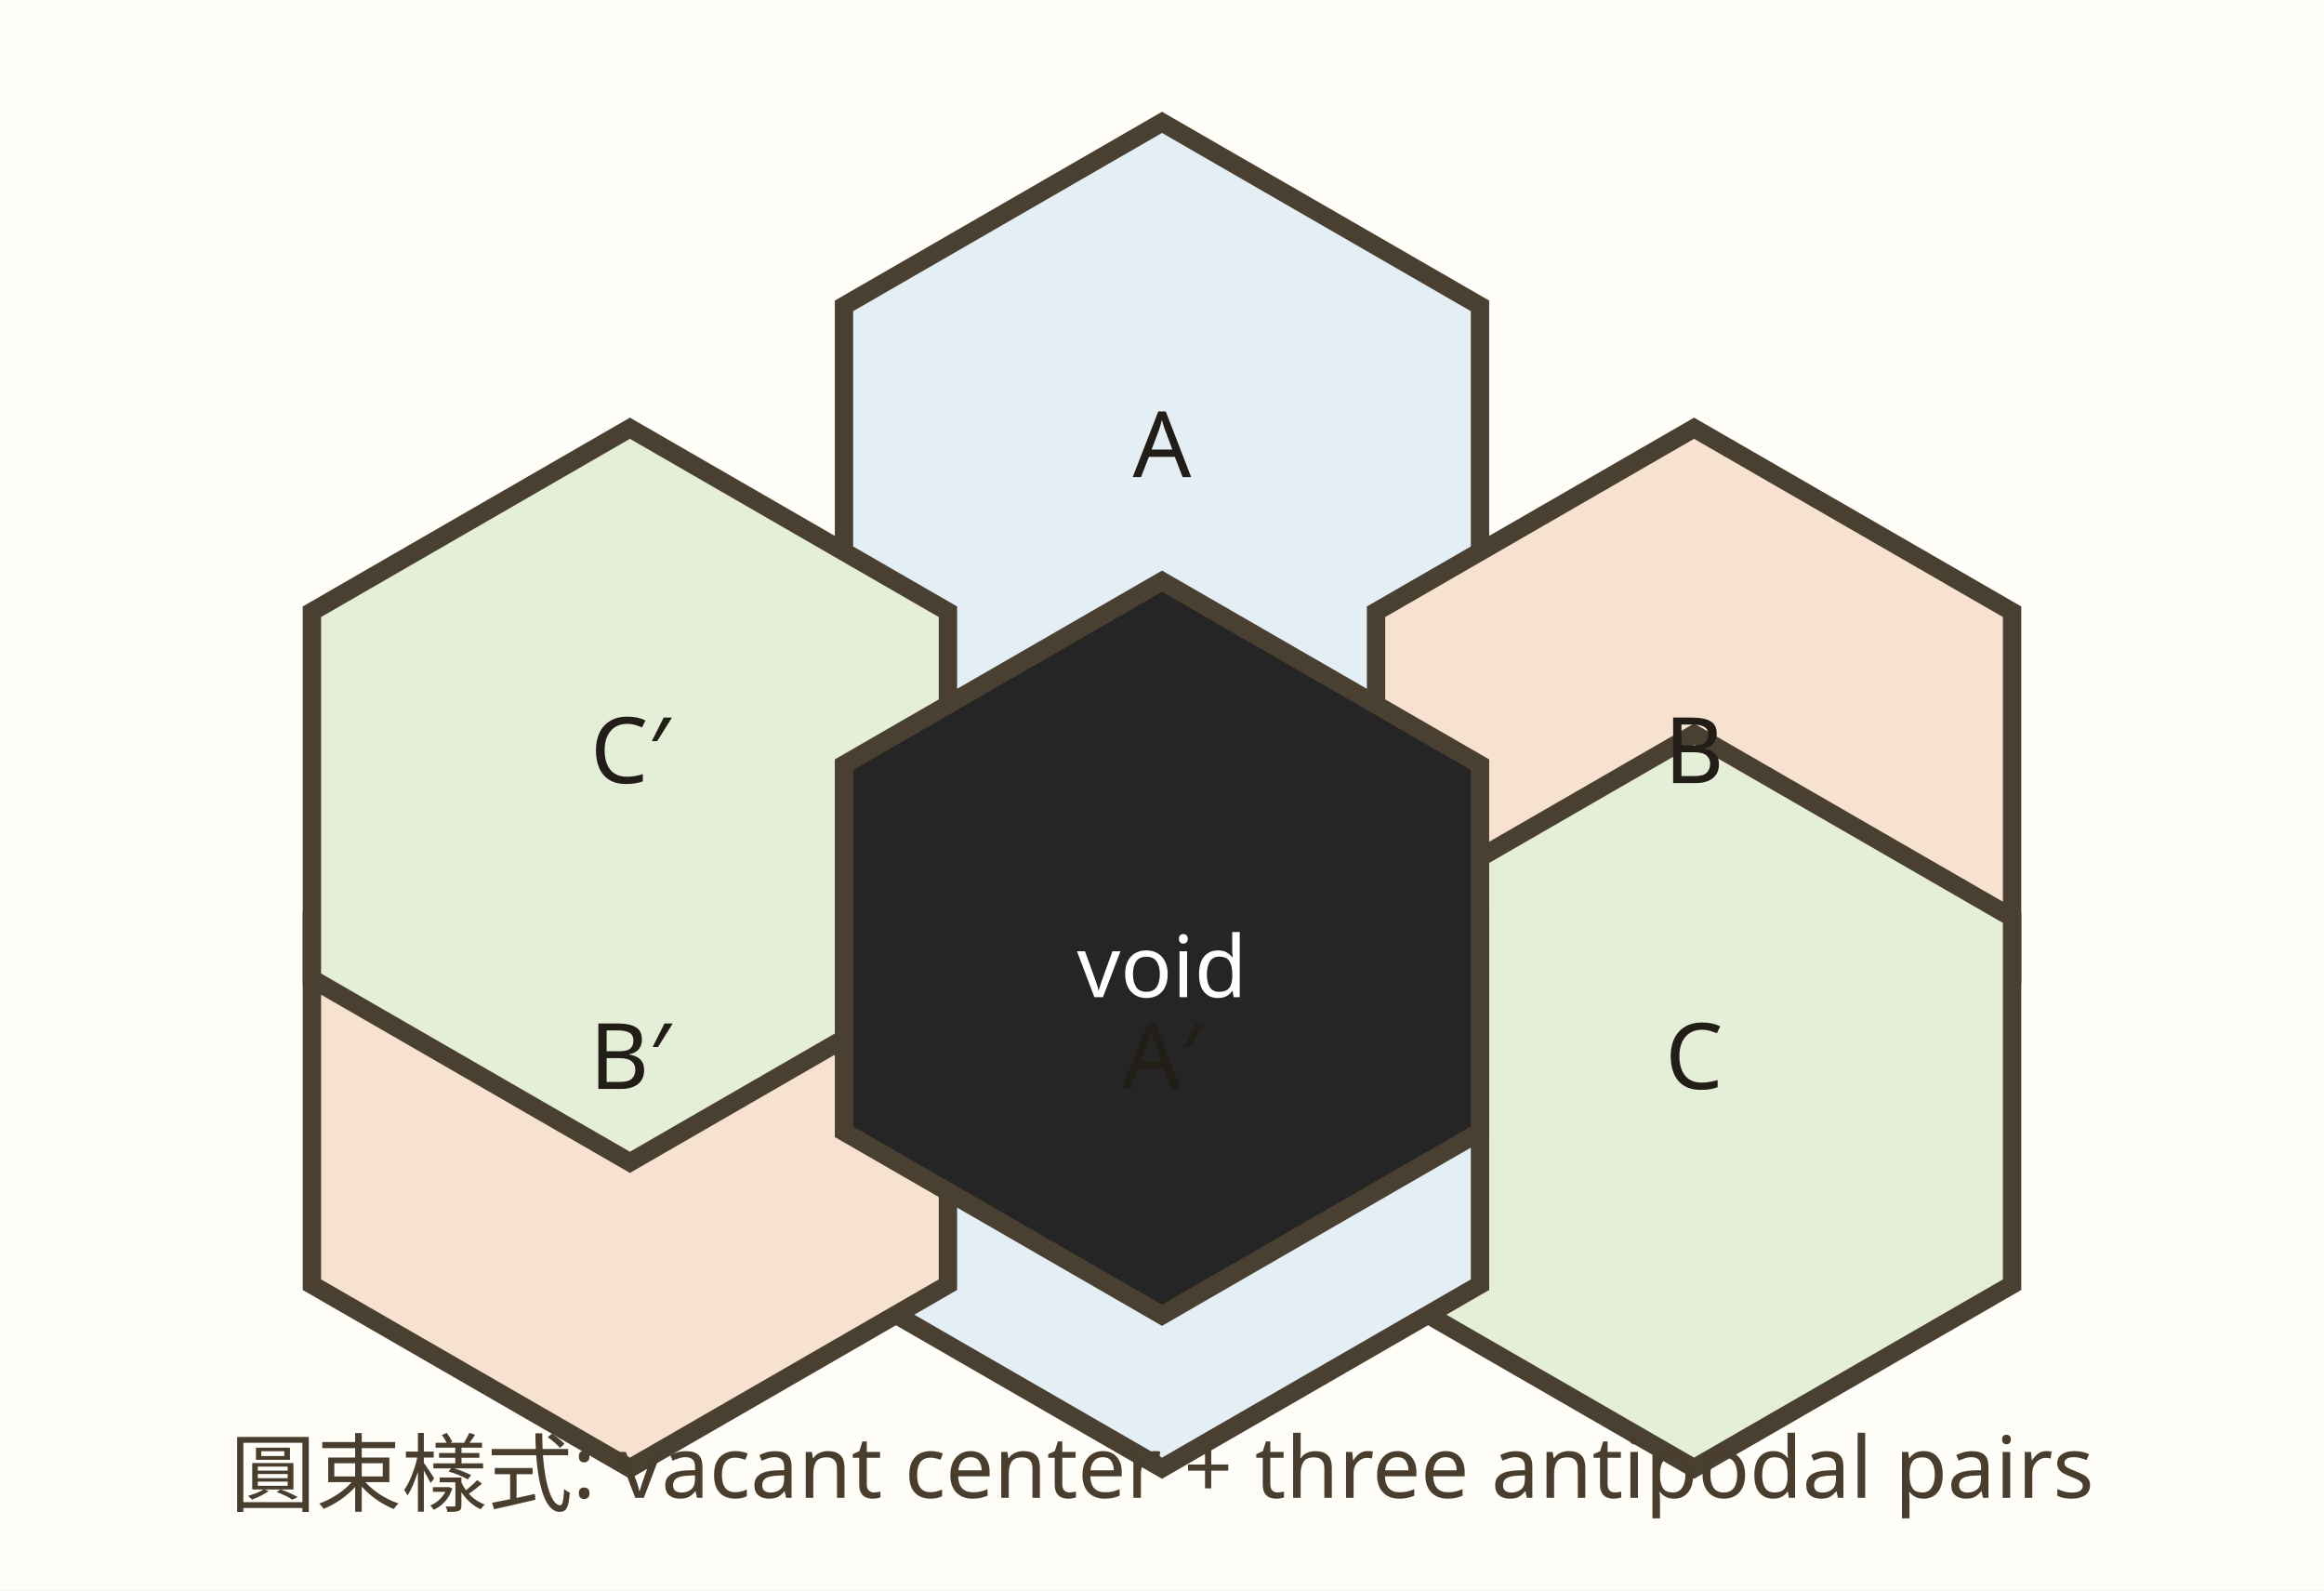
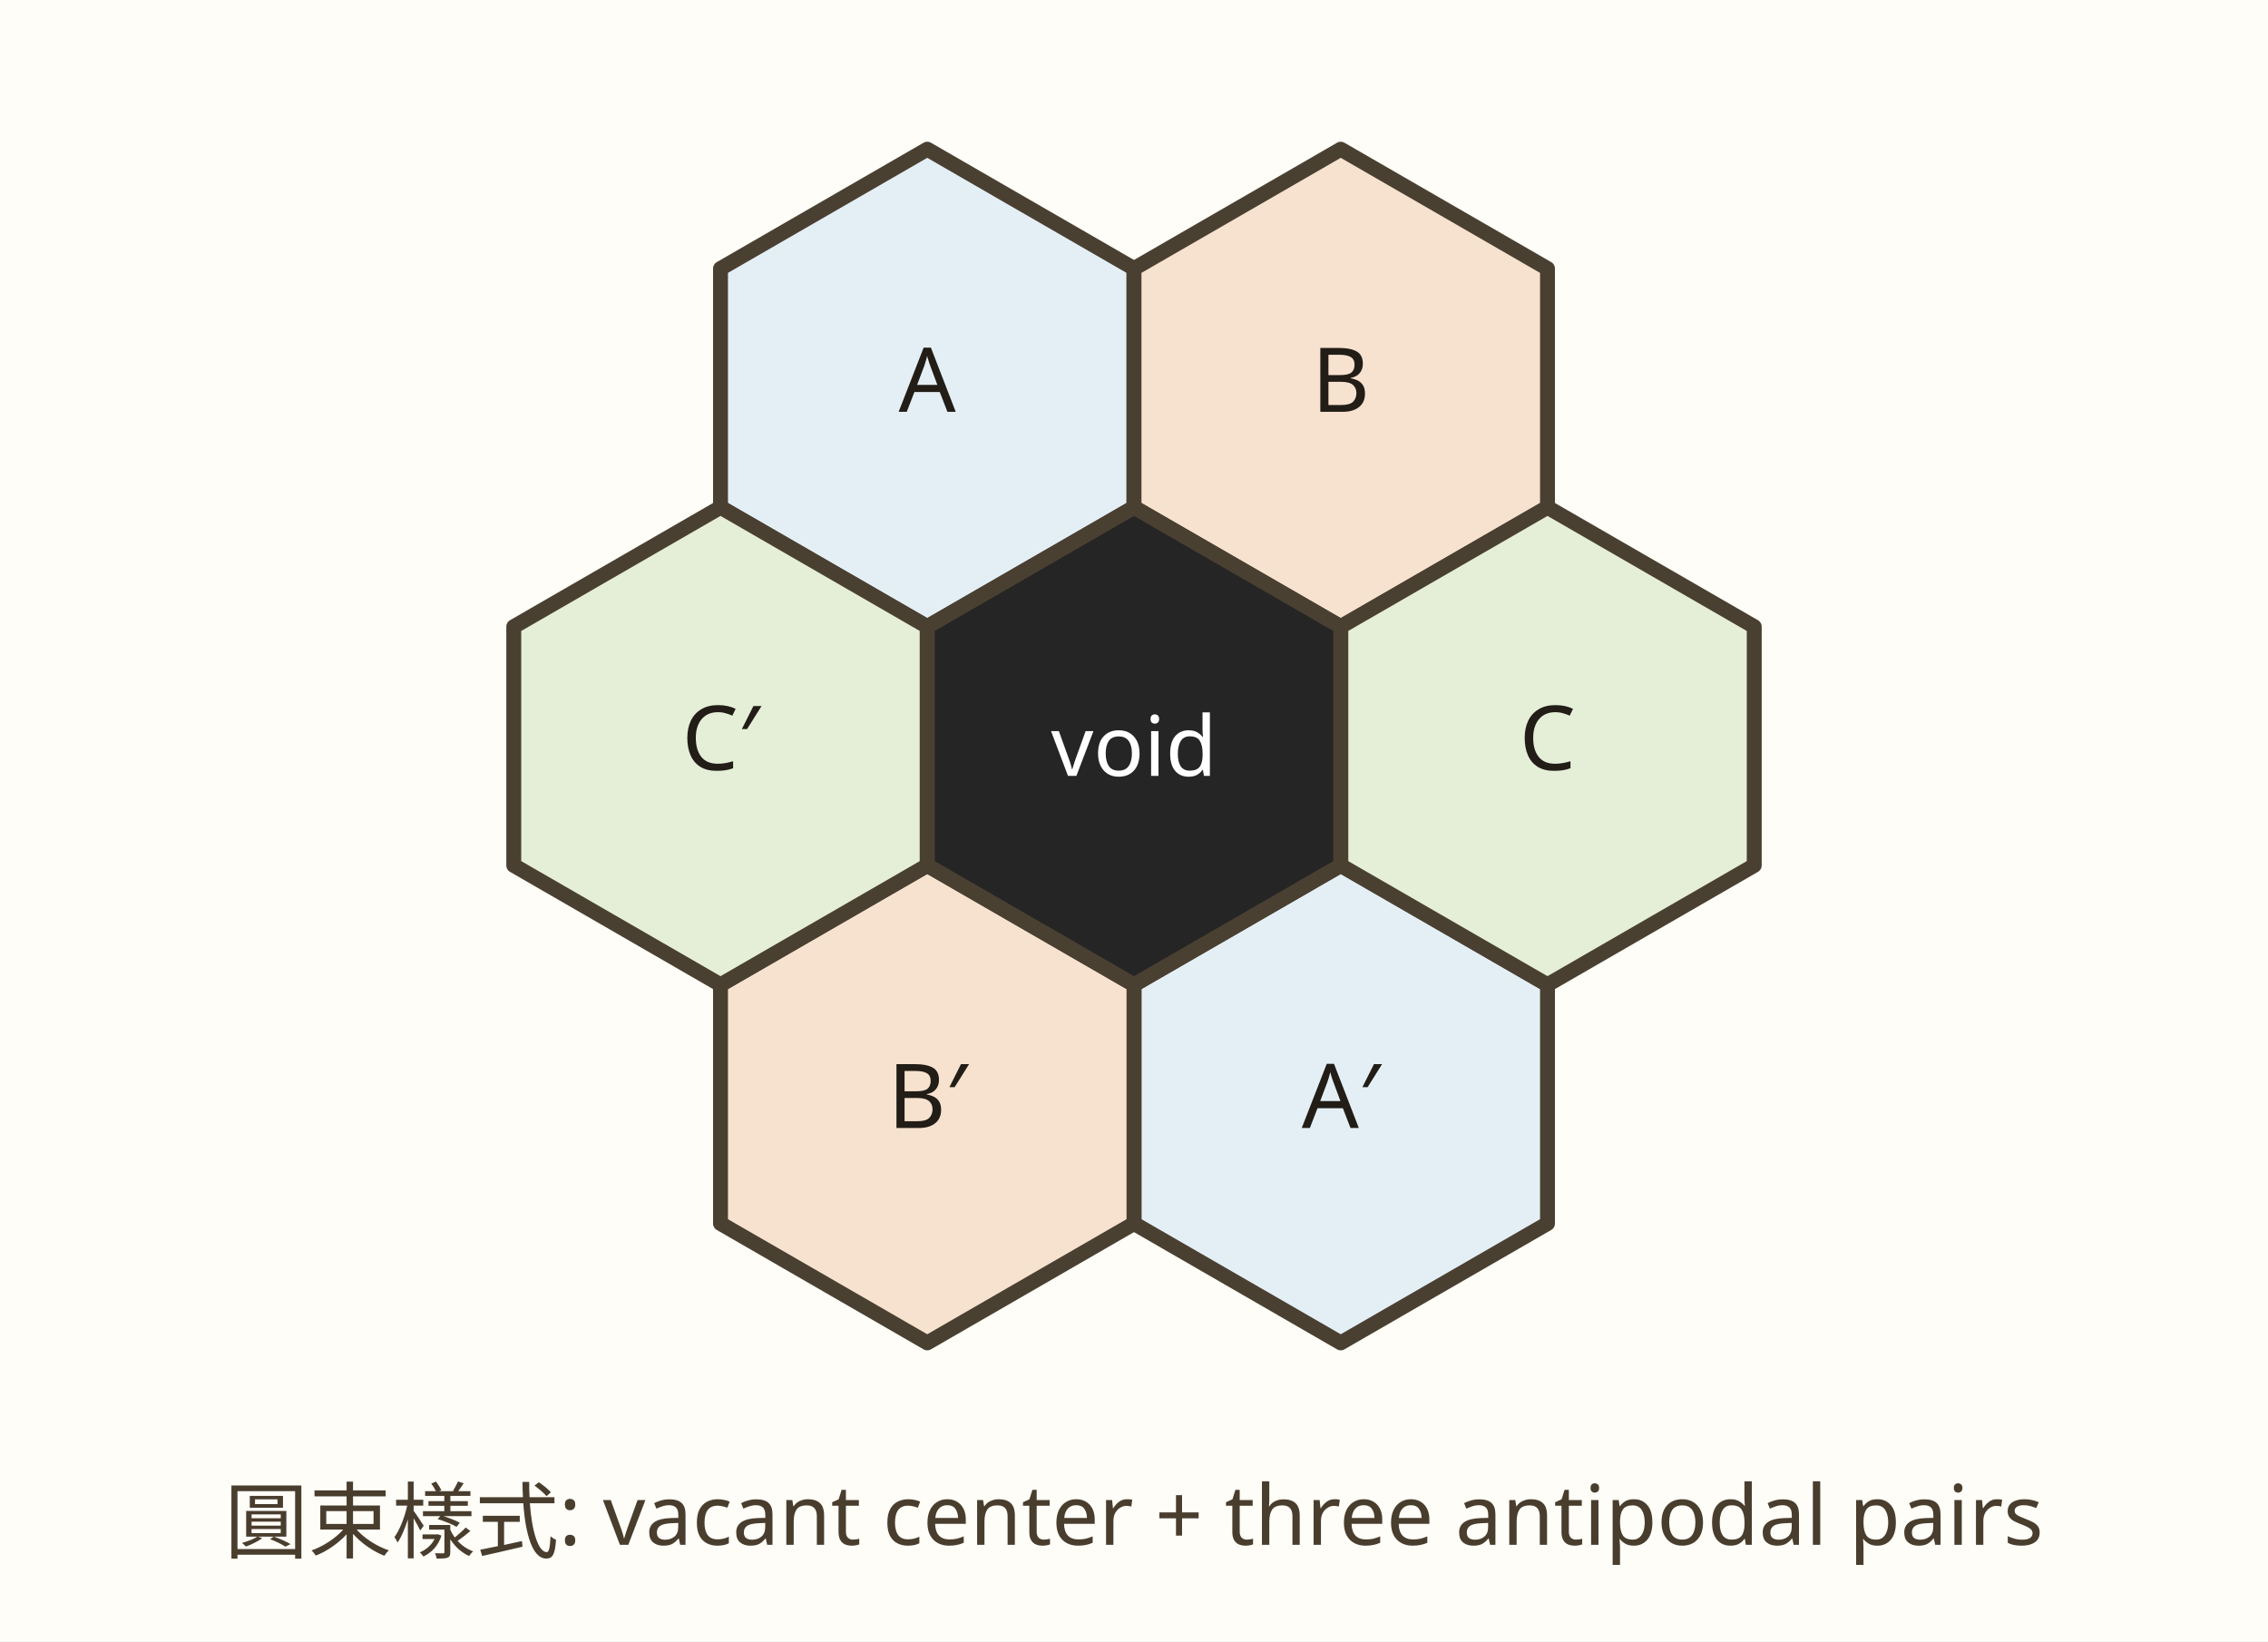
- <svg xmlns="http://www.w3.org/2000/svg" viewBox="0 0 380 260" width="760" height="520" role="img" aria-labelledby="title desc">
-   <rect width="380" height="260" fill="#fffdf7" />
-   <g fill="none" stroke="#4a4032" stroke-width="3">
-     <path d="M190 20 L242 50 L242 110 L190 140 L138 110 L138 50 Z" fill="#e4eff5" />
-     <path d="M277 70 L329 100 L329 160 L277 190 L225 160 L225 100 Z" fill="#f7e2cf" />
-     <path d="M277 170 L329 200 L329 260 L277 290 L225 260 L225 200 Z" transform="translate(0,-50)" fill="#e5efd8" />
-     <path d="M190 220 L242 250 L242 310 L190 340 L138 310 L138 250 Z" transform="translate(0,-100)" fill="#e4eff5" />
-     <path d="M103 170 L155 200 L155 260 L103 290 L51 260 L51 200 Z" transform="translate(0,-50)" fill="#f7e2cf" />
-     <path d="M103 70 L155 100 L155 160 L103 190 L51 160 L51 100 Z" fill="#e5efd8" />
-     <path d="M190 95 L242 125 L242 185 L190 215 L138 185 L138 125 Z" fill="#252525" />
+ <svg xmlns="http://www.w3.org/2000/svg" viewBox="0 0 380 275" width="760" height="550" role="img" aria-labelledby="title desc">
+   <rect width="380" height="275" fill="#fffdf7" />
+   <g stroke="#4a4032" stroke-width="2.5" stroke-linejoin="round">
+     <polygon points="155.36,25 190,45 190,85 155.36,105 120.72,85 120.72,45" fill="#e4eff5" />
+     <polygon points="224.64,145 259.28,165 259.28,205 224.64,225 190,205 190,165" fill="#e4eff5" />
+     <polygon points="224.64,25 259.28,45 259.28,85 224.64,105 190,85 190,45" fill="#f7e2cf" />
+     <polygon points="155.36,145 190,165 190,205 155.36,225 120.72,205 120.72,165" fill="#f7e2cf" />
+     <polygon points="259.28,85 293.92,105 293.92,145 259.28,165 224.64,145 224.64,105" fill="#e5efd8" />
+     <polygon points="120.72,85 155.36,105 155.36,145 120.72,165 86.08,145 86.08,105" fill="#e5efd8" />
+     <polygon points="190,85 224.64,105 224.64,145 190,165 155.36,145 155.36,105" fill="#252525" />
  </g>
  <g font-family="sans-serif" font-size="15" text-anchor="middle" fill="#221d17">
-     <text x="190" y="78">A</text>
-     <text x="277" y="128">B</text>
-     <text x="277" y="178">C</text>
-     <text x="190" y="178">A′</text>
-     <text x="103" y="178">B′</text>
-     <text x="103" y="128">C′</text>
+     <text x="155.36" y="69">A</text>
+     <text x="224.64" y="189">A′</text>
+     <text x="224.64" y="69">B</text>
+     <text x="155.36" y="189">B′</text>
+     <text x="259.28" y="129">C</text>
+     <text x="120.72" y="129">C′</text>
  </g>
-   <text x="190" y="163" font-family="sans-serif" font-size="14" text-anchor="middle" fill="white">void</text>
-   <text x="190" y="246" font-family="sans-serif" font-size="14" text-anchor="middle" fill="#493d2e">圓束樣式: vacant center + three antipodal pairs</text>
+   <text x="190" y="130" font-family="sans-serif" font-size="14" text-anchor="middle" fill="white">void</text>
+   <text x="190" y="260" font-family="sans-serif" font-size="14" text-anchor="middle" fill="#493d2e">圓束樣式: vacant center + three antipodal pairs</text>
</svg>
